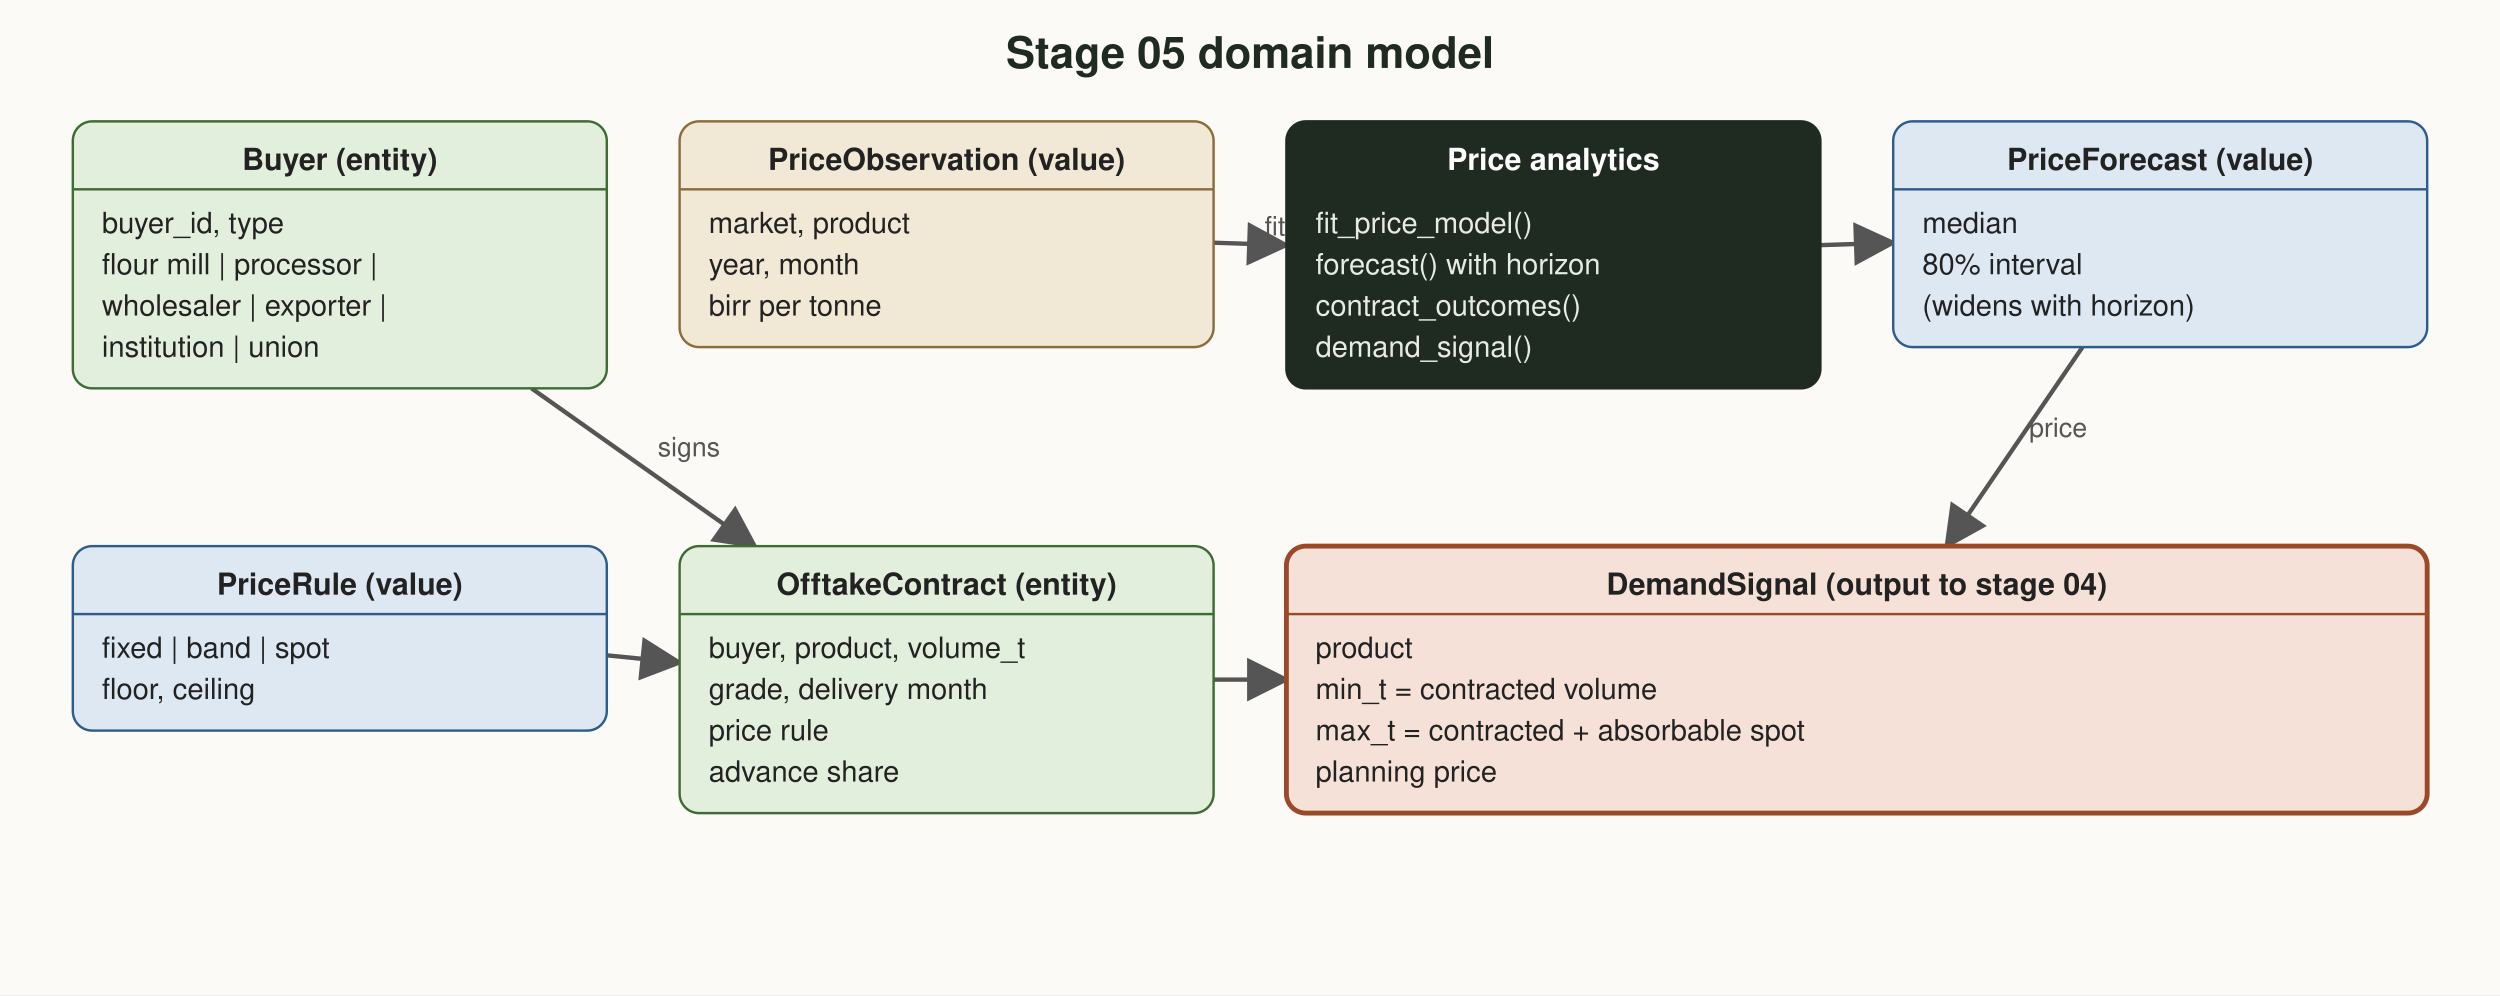
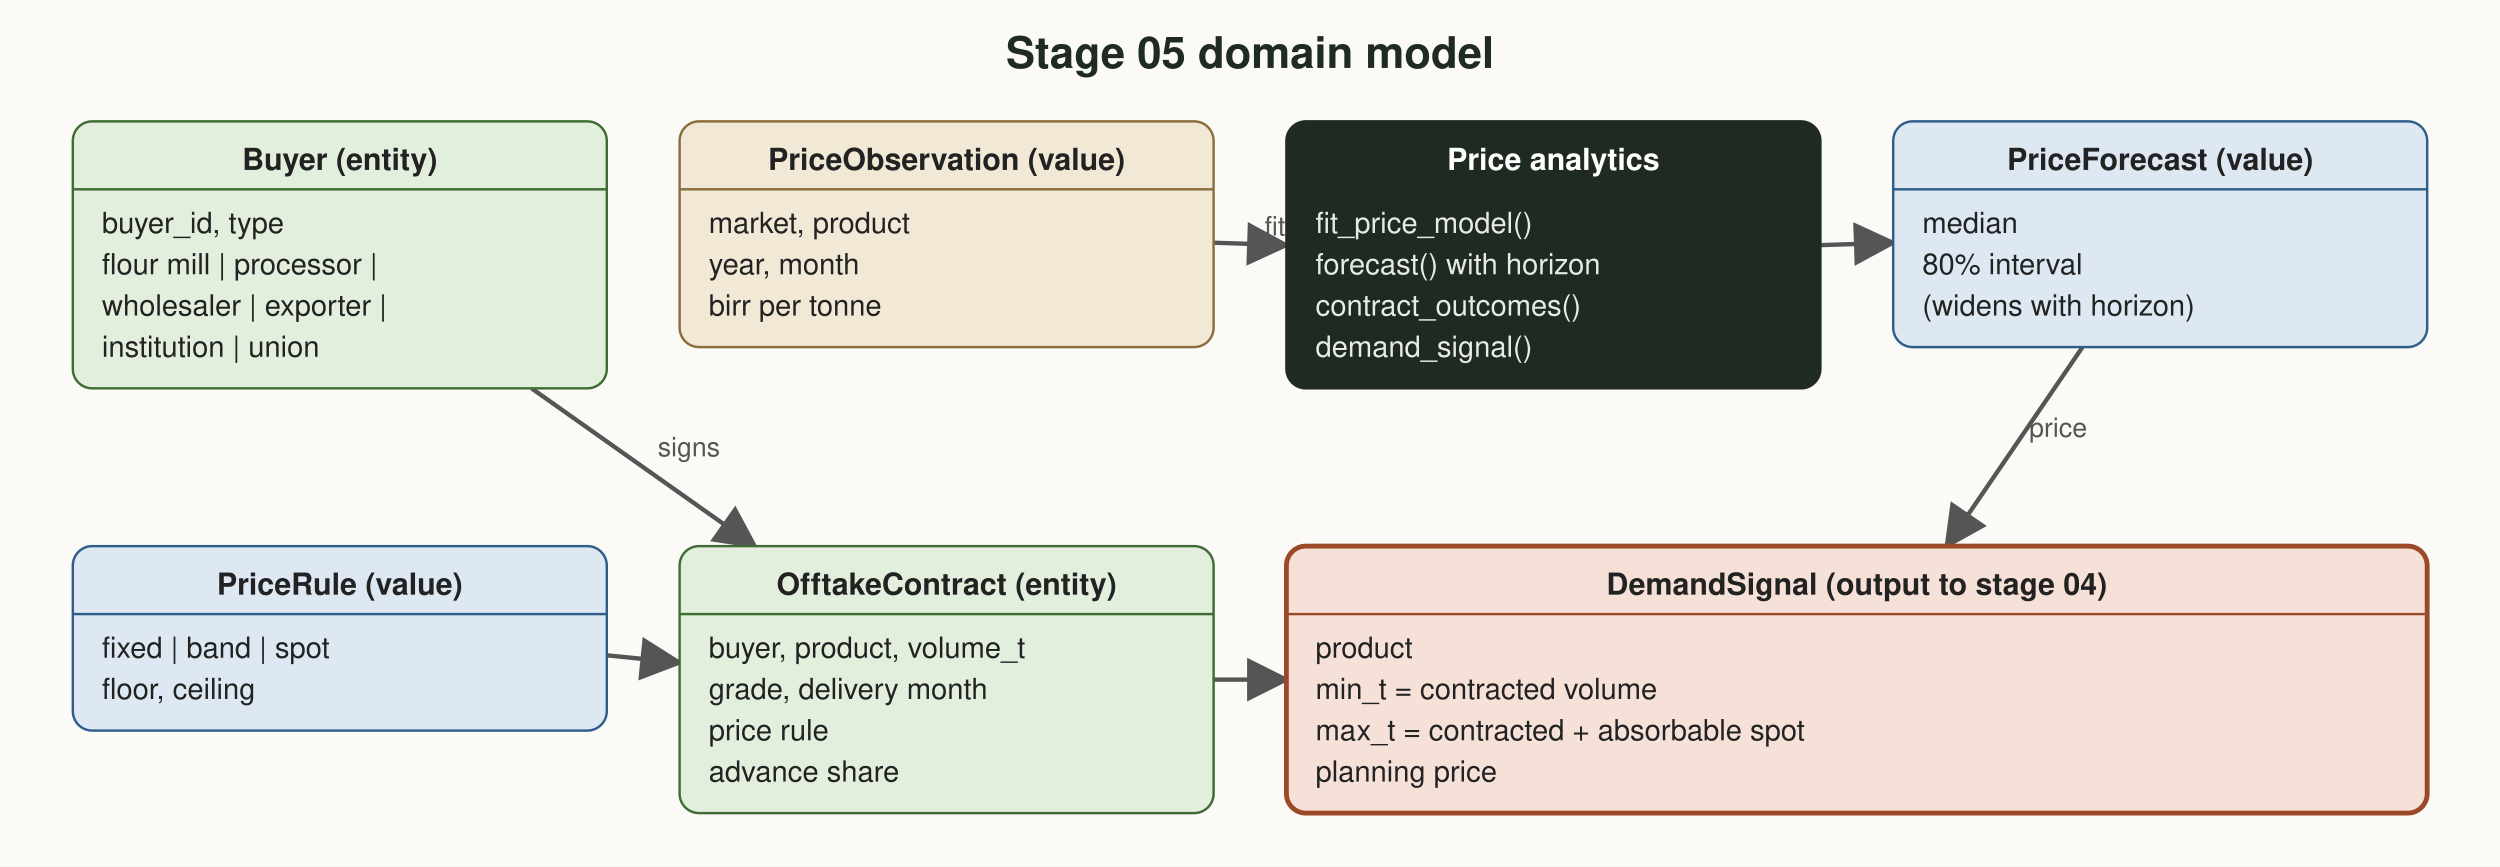
- <svg xmlns="http://www.w3.org/2000/svg" viewBox="0 0 1030 410" font-family="Helvetica, Arial, sans-serif">
-   <rect width="1030" height="410" fill="#fbfaf6" />
+ <svg xmlns="http://www.w3.org/2000/svg" viewBox="0 0 1030 357" font-family="Helvetica, Arial, sans-serif">
+   <rect width="1030" height="357" fill="#fbfaf6" />
  <defs>
    <marker id="a" markerWidth="10" markerHeight="10" refX="9" refY="5" orient="auto">
      <path d="M0,0 L10,5 L0,10 z" fill="#555" />
    </marker>
  </defs>
  <text x="515.0" y="28" text-anchor="middle" font-size="18" font-weight="bold" fill="#1f2a20">Stage 05 domain model</text>
  <line x1="500" y1="100" x2="530" y2="101" stroke="#555" stroke-width="1.8" marker-end="url(#a)" />
  <text x="521" y="97" font-size="11" fill="#555">fits</text>
  <line x1="750" y1="101" x2="780" y2="100" stroke="#555" stroke-width="1.8" marker-end="url(#a)" />
  <line x1="219" y1="160" x2="311" y2="225" stroke="#555" stroke-width="1.8" marker-end="url(#a)" />
  <text x="271" y="188" font-size="11" fill="#555">signs</text>
  <line x1="250" y1="270" x2="280" y2="273" stroke="#555" stroke-width="1.8" marker-end="url(#a)" />
  <line x1="500" y1="280" x2="530" y2="280" stroke="#555" stroke-width="1.8" marker-end="url(#a)" />
  <line x1="858" y1="143" x2="802" y2="225" stroke="#555" stroke-width="1.8" marker-end="url(#a)" />
  <text x="836" y="180" font-size="11" fill="#555">price</text>
  <rect x="30" y="50" width="220" height="110" rx="8" fill="#e3efdd" stroke="#3f6b34" stroke-width="1" />
  <text x="140.0" y="70" text-anchor="middle" font-weight="bold" font-size="12.5" fill="#222">Buyer (entity)</text>
  <line x1="30" y1="78" x2="250" y2="78" stroke="#3f6b34" />
  <text x="42" y="96" font-size="12" fill="#222">buyer_id, type</text>
  <text x="42" y="113" font-size="12" fill="#222">flour mill | processor |</text>
  <text x="42" y="130" font-size="12" fill="#222">wholesaler | exporter |</text>
  <text x="42" y="147" font-size="12" fill="#222">institution | union</text>
  <rect x="280" y="50" width="220" height="93" rx="8" fill="#f1e8d6" stroke="#8a6d3b" stroke-width="1" />
  <text x="390.0" y="70" text-anchor="middle" font-weight="bold" font-size="12.5" fill="#222">PriceObservation (value)</text>
  <line x1="280" y1="78" x2="500" y2="78" stroke="#8a6d3b" />
  <text x="292" y="96" font-size="12" fill="#222">market, product</text>
  <text x="292" y="113" font-size="12" fill="#222">year, month</text>
  <text x="292" y="130" font-size="12" fill="#222">birr per tonne</text>
  <rect x="530" y="50" width="220" height="110" rx="8" fill="#1f2a20" stroke="#1f2a20" stroke-width="1" />
  <text x="640.0" y="70" text-anchor="middle" font-weight="bold" font-size="12.5" fill="#fff">Price analytics</text>
  <text x="542" y="96" font-size="12" fill="#e7ebe4">fit_price_model()</text>
  <text x="542" y="113" font-size="12" fill="#e7ebe4">forecast() with horizon</text>
  <text x="542" y="130" font-size="12" fill="#e7ebe4">contract_outcomes()</text>
  <text x="542" y="147" font-size="12" fill="#e7ebe4">demand_signal()</text>
  <rect x="780" y="50" width="220" height="93" rx="8" fill="#dde8f3" stroke="#2f5d8a" stroke-width="1" />
  <text x="890.0" y="70" text-anchor="middle" font-weight="bold" font-size="12.5" fill="#222">PriceForecast (value)</text>
  <line x1="780" y1="78" x2="1000" y2="78" stroke="#2f5d8a" />
  <text x="792" y="96" font-size="12" fill="#222">median</text>
  <text x="792" y="113" font-size="12" fill="#222">80% interval</text>
  <text x="792" y="130" font-size="12" fill="#222">(widens with horizon)</text>
  <rect x="30" y="225" width="220" height="76" rx="8" fill="#dde8f3" stroke="#2f5d8a" stroke-width="1" />
  <text x="140.0" y="245" text-anchor="middle" font-weight="bold" font-size="12.5" fill="#222">PriceRule (value)</text>
  <line x1="30" y1="253" x2="250" y2="253" stroke="#2f5d8a" />
  <text x="42" y="271" font-size="12" fill="#222">fixed | band | spot</text>
  <text x="42" y="288" font-size="12" fill="#222">floor, ceiling</text>
  <rect x="280" y="225" width="220" height="110" rx="8" fill="#e3efdd" stroke="#3f6b34" stroke-width="1" />
  <text x="390.0" y="245" text-anchor="middle" font-weight="bold" font-size="12.5" fill="#222">OfftakeContract (entity)</text>
  <line x1="280" y1="253" x2="500" y2="253" stroke="#3f6b34" />
  <text x="292" y="271" font-size="12" fill="#222">buyer, product, volume_t</text>
  <text x="292" y="288" font-size="12" fill="#222">grade, delivery month</text>
  <text x="292" y="305" font-size="12" fill="#222">price rule</text>
  <text x="292" y="322" font-size="12" fill="#222">advance share</text>
  <rect x="530" y="225" width="470" height="110" rx="8" fill="#f5e1d7" stroke="#9a4a28" stroke-width="2" />
  <text x="765.0" y="245" text-anchor="middle" font-weight="bold" font-size="12.5" fill="#222">DemandSignal (output to stage 04)</text>
  <line x1="530" y1="253" x2="1000" y2="253" stroke="#9a4a28" />
  <text x="542" y="271" font-size="12" fill="#222">product</text>
  <text x="542" y="288" font-size="12" fill="#222">min_t = contracted volume</text>
  <text x="542" y="305" font-size="12" fill="#222">max_t = contracted + absorbable spot</text>
  <text x="542" y="322" font-size="12" fill="#222">planning price</text>
</svg>
